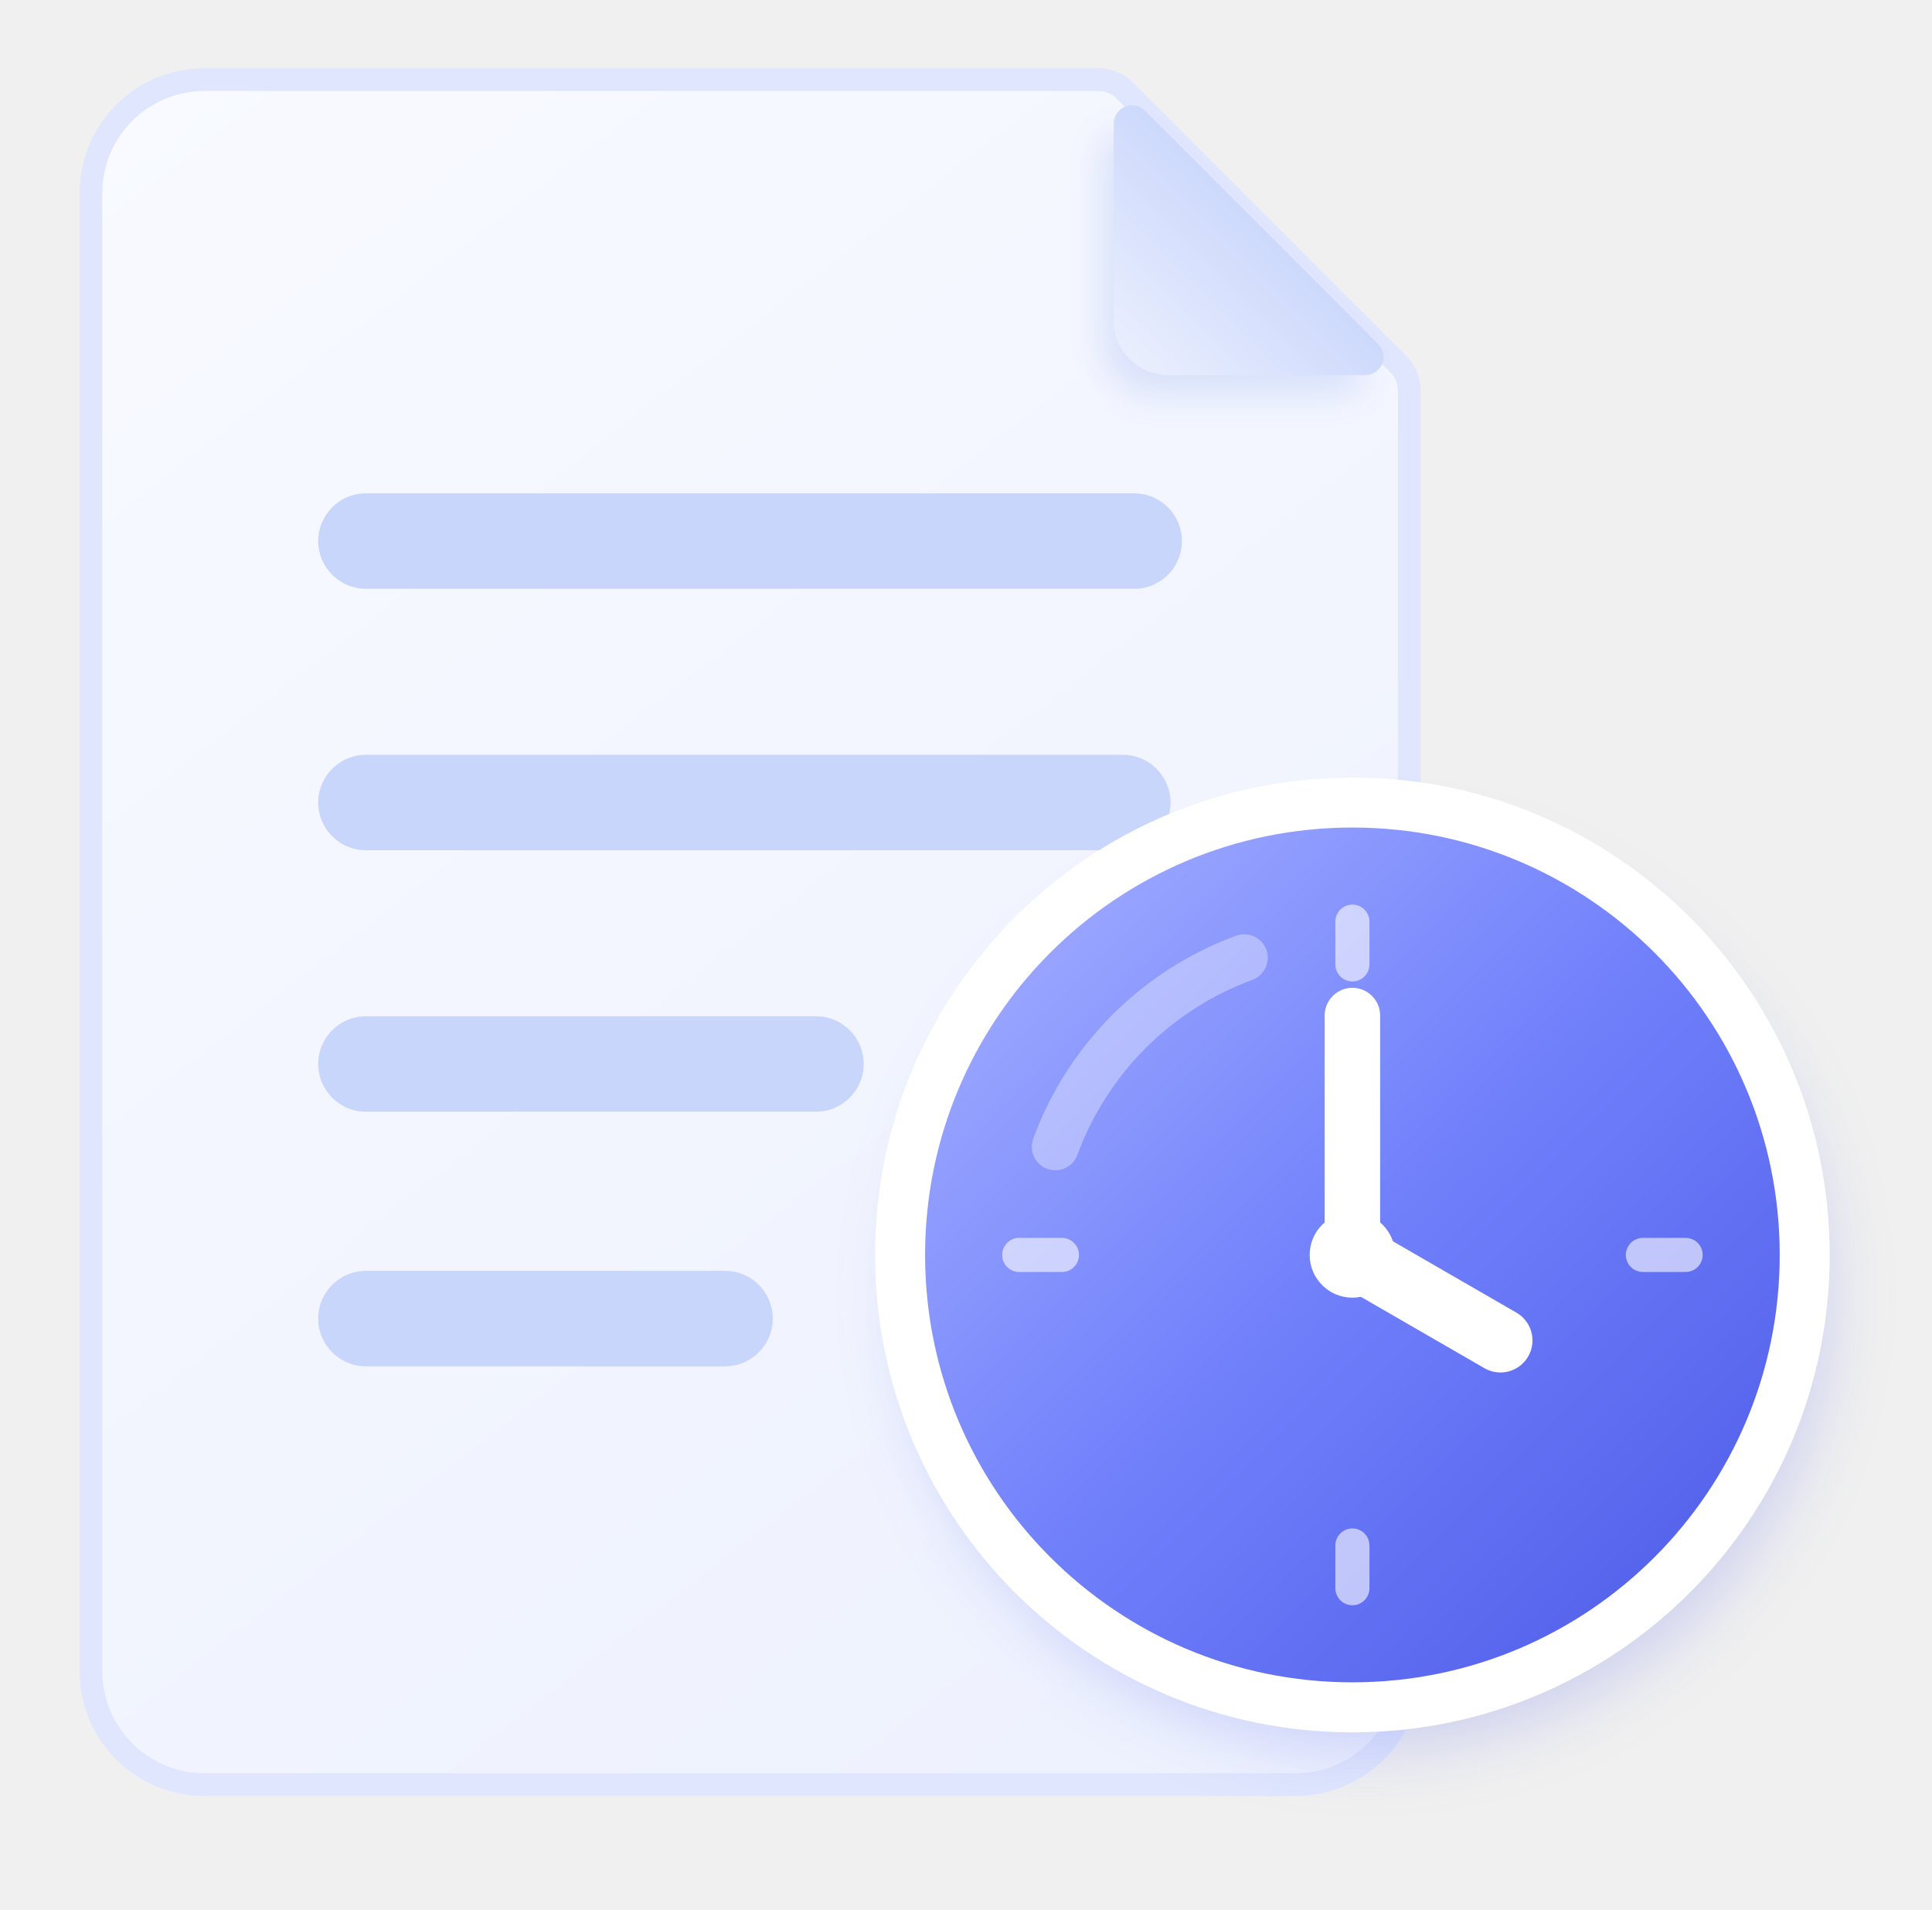
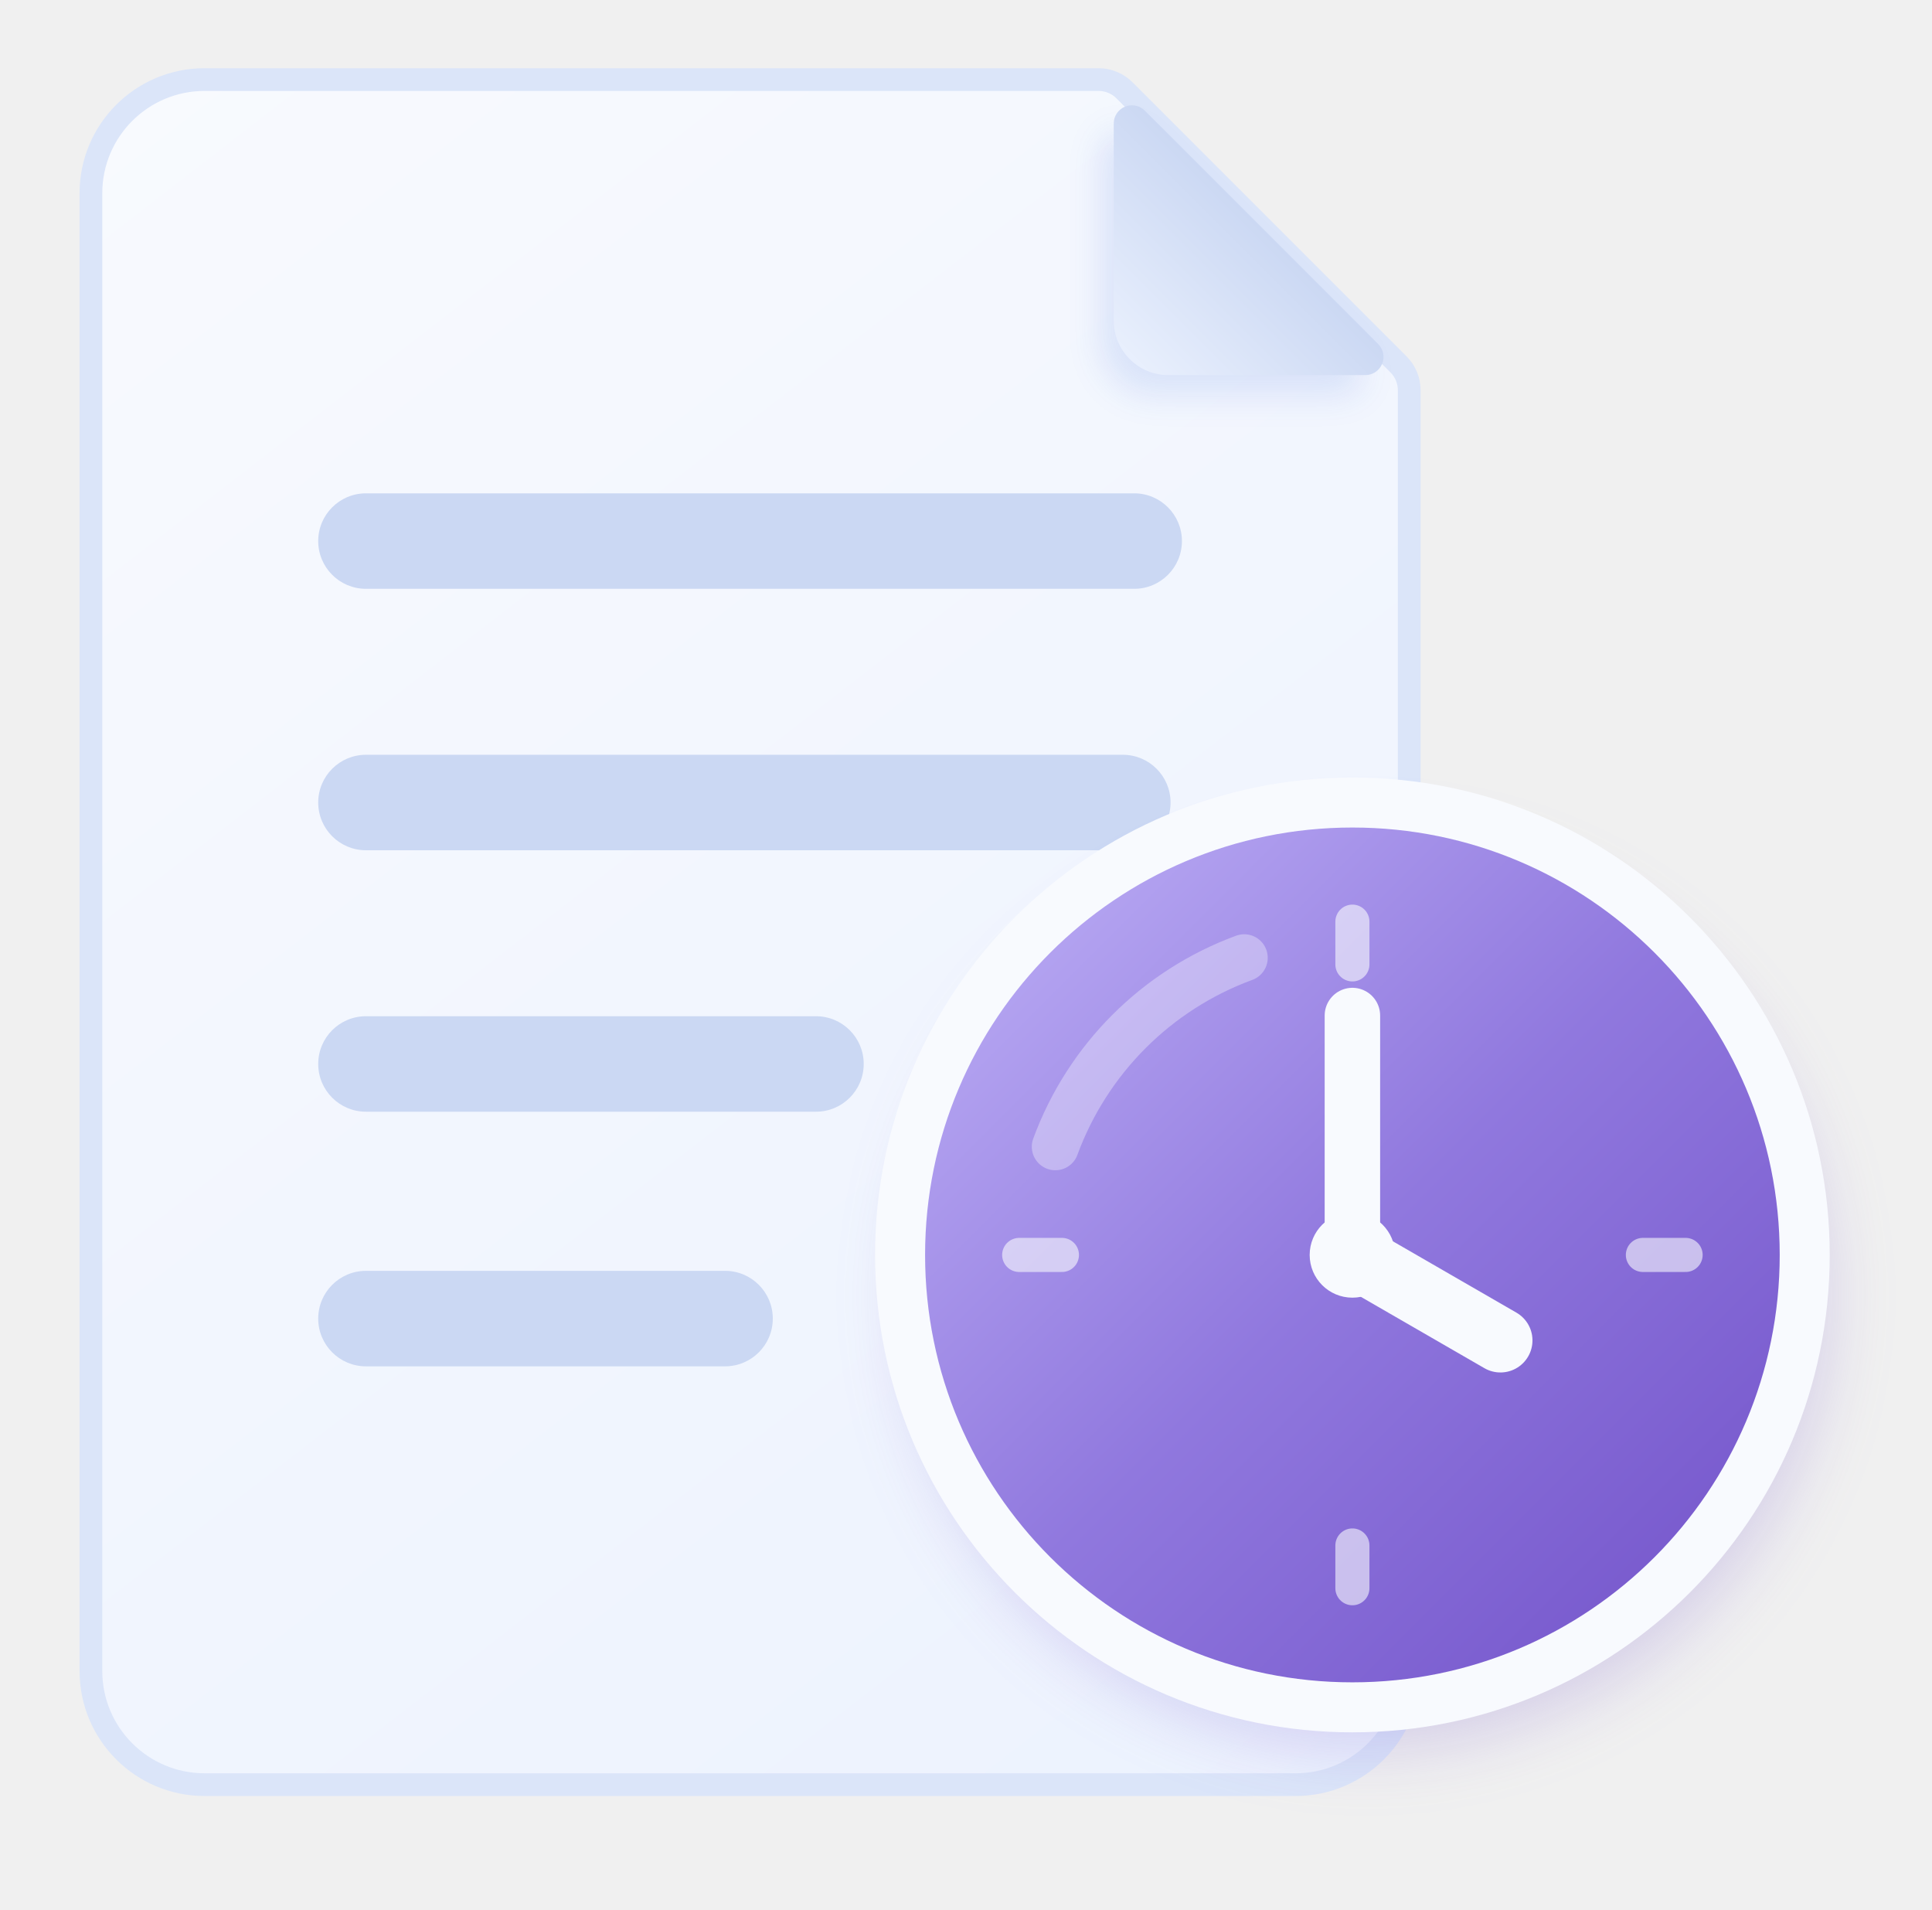
<svg xmlns="http://www.w3.org/2000/svg" width="85" height="84" viewBox="0 0 85 84">
  <defs>
    <linearGradient id="foglio-luce" x1="4" x2="62" y1="3.5" y2="78.5" gradientUnits="userSpaceOnUse">
-       <stop offset="0" stop-color="#F8FAFF" />
-       <stop offset="1" stop-color="#EDF1FE" />
+       <stop offset="0" stop-color="#F8FAFE" />
+       <stop offset="1" stop-color="#ECF2FE" />
    </linearGradient>
    <linearGradient id="foglio-piega-luce" x1="55.5" x2="49" y1="10" y2="16.5" gradientUnits="userSpaceOnUse">
-       <stop offset="0" stop-color="#CDD9FC" />
-       <stop offset="1" stop-color="#EDF1FE" />
+       <stop offset="0" stop-color="#CBD8F3" />
+       <stop offset="1" stop-color="#ECF2FE" />
    </linearGradient>
    <linearGradient id="badge-luce" x1="45.4" x2="73.6" y1="41.1" y2="69.3" gradientUnits="userSpaceOnUse">
-       <stop offset="0" stop-color="#9AA6FF" />
-       <stop offset=".5" stop-color="#7080FB" />
-       <stop offset="1" stop-color="#5563EC" />
+       <stop offset="0" stop-color="#B4A4F1" />
+       <stop offset=".5" stop-color="#9078DE" />
+       <stop offset="1" stop-color="#795BCE" />
    </linearGradient>
    <filter id="sfuma-ombra" width="85" height="84" x="0" y="0" filterUnits="userSpaceOnUse">
      <feGaussianBlur stdDeviation="1.4" />
    </filter>
    <filter id="sfuma-piega" width="200%" height="200%" x="-50%" y="-50%">
      <feGaussianBlur stdDeviation=".7" />
    </filter>
  </defs>
  <g id="foglio">
-     <path id="foglio-carta" fill="url(#foglio-luce)" stroke="#DFE6FD" stroke-width="1" d="M9 3.5h39.34c.42 0 .83.17 1.13.47l12.06 12.06c.3.3.47.71.47 1.13V73.5a5 5 0 0 1-5 5H9a5 5 0 0 1-5-5v-65a5 5 0 0 1 5-5Z" />
+     <path id="foglio-carta" fill="url(#foglio-luce)" stroke="#DBE5F9" stroke-width="1" d="M9 3.5h39.34c.42 0 .83.17 1.13.47l12.06 12.06c.3.3.47.71.47 1.13V73.5a5 5 0 0 1-5 5H9a5 5 0 0 1-5-5v-65a5 5 0 0 1 5-5Z" />
    <path id="foglio-piega-ombra" fill="#1D4ED8" d="M48.4 6.81V15a2.4 2.4 0 0 0 2.4 2.4h8.19a1 1 0 0 0 .7-1.71l-9.58-9.58a1 1 0 0 0-1.71.7" filter="url(#sfuma-piega)" opacity=".12" />
    <path id="foglio-piega" fill="url(#foglio-piega-luce)" d="M49 5.43v8.67a2.4 2.4 0 0 0 2.4 2.4h8.67a.8.8 0 0 0 .56-1.37L50.37 4.87a.8.8 0 0 0-1.37.56" />
-     <g id="foglio-righe" fill="#C9D6FC">
+     <g id="foglio-righe" fill="#CBD8F3">
      <rect id="foglio-riga-1" width="38" height="4.2" x="14" y="21.7" rx="2.1" />
      <rect id="foglio-riga-2" width="37.5" height="4.2" x="14" y="33.2" rx="2.1" />
      <rect id="foglio-riga-3" width="24" height="4.2" x="14" y="44.7" rx="2.1" />
      <rect id="foglio-riga-4" width="20" height="4.2" x="14" y="55.9" rx="2.1" />
    </g>
  </g>
-   <ellipse id="badge-ombra" cx="60.1" cy="57" fill="#5563EC" filter="url(#sfuma-ombra)" opacity=".22" rx="20.4" ry="20" />
+   <ellipse id="badge-ombra" cx="60.1" cy="57" fill="#795BCE" filter="url(#sfuma-ombra)" opacity=".22" rx="20.4" ry="20" />
  <g id="badge">
-     <circle id="badge-bordo" cx="59.5" cy="55.2" r="21" fill="#FFF" />
+     <circle id="badge-bordo" cx="59.5" cy="55.2" r="21" fill="#F8FAFE" />
    <circle id="badge-disco" cx="59.5" cy="55.2" r="18.8" fill="url(#badge-luce)" />
-     <path id="badge-riflesso" fill="none" stroke="#FFF" stroke-linecap="round" stroke-opacity=".35" stroke-width="2.07" d="M46.43 50.44a14 14 0 0 1 8.31-8.31" />
+     <path id="badge-riflesso" fill="none" stroke="#F8FAFE" stroke-linecap="round" stroke-opacity=".35" stroke-width="2.07" d="M46.43 50.44a14 14 0 0 1 8.31-8.31" />
    <g id="badge-simbolo">
-       <path id="badge-tacche" fill="none" stroke="#FFF" stroke-linecap="round" stroke-linejoin="round" stroke-opacity=".6" stroke-width="1.5" d="M59.5 40.54v1.88M74.16 55.2h-1.88M59.5 69.86v-1.88M44.84 55.2h1.88" />
-       <path id="lancetta-minuti" fill="none" stroke="#FFF" stroke-linecap="round" stroke-linejoin="round" stroke-width="2.44" d="M59.5 55.2V44.67" />
-       <path id="lancetta-ore" fill="none" stroke="#FFF" stroke-linecap="round" stroke-linejoin="round" stroke-width="2.82" d="M59.5 55.2v-7.52" transform="rotate(120 59.5 55.2)" />
-       <circle id="badge-perno" cx="59.5" cy="55.2" r="1.88" fill="#FFF" />
+       <path id="badge-tacche" fill="none" stroke="#F8FAFE" stroke-linecap="round" stroke-linejoin="round" stroke-opacity=".6" stroke-width="1.5" d="M59.5 40.54v1.88M74.16 55.2h-1.88M59.5 69.86v-1.88M44.84 55.2h1.88" />
+       <path id="lancetta-minuti" fill="none" stroke="#F8FAFE" stroke-linecap="round" stroke-linejoin="round" stroke-width="2.44" d="M59.5 55.2V44.67" />
+       <path id="lancetta-ore" fill="none" stroke="#F8FAFE" stroke-linecap="round" stroke-linejoin="round" stroke-width="2.82" d="M59.5 55.2v-7.52" transform="rotate(120 59.5 55.2)" />
+       <circle id="badge-perno" cx="59.5" cy="55.2" r="1.88" fill="#F8FAFE" />
    </g>
  </g>
</svg>
